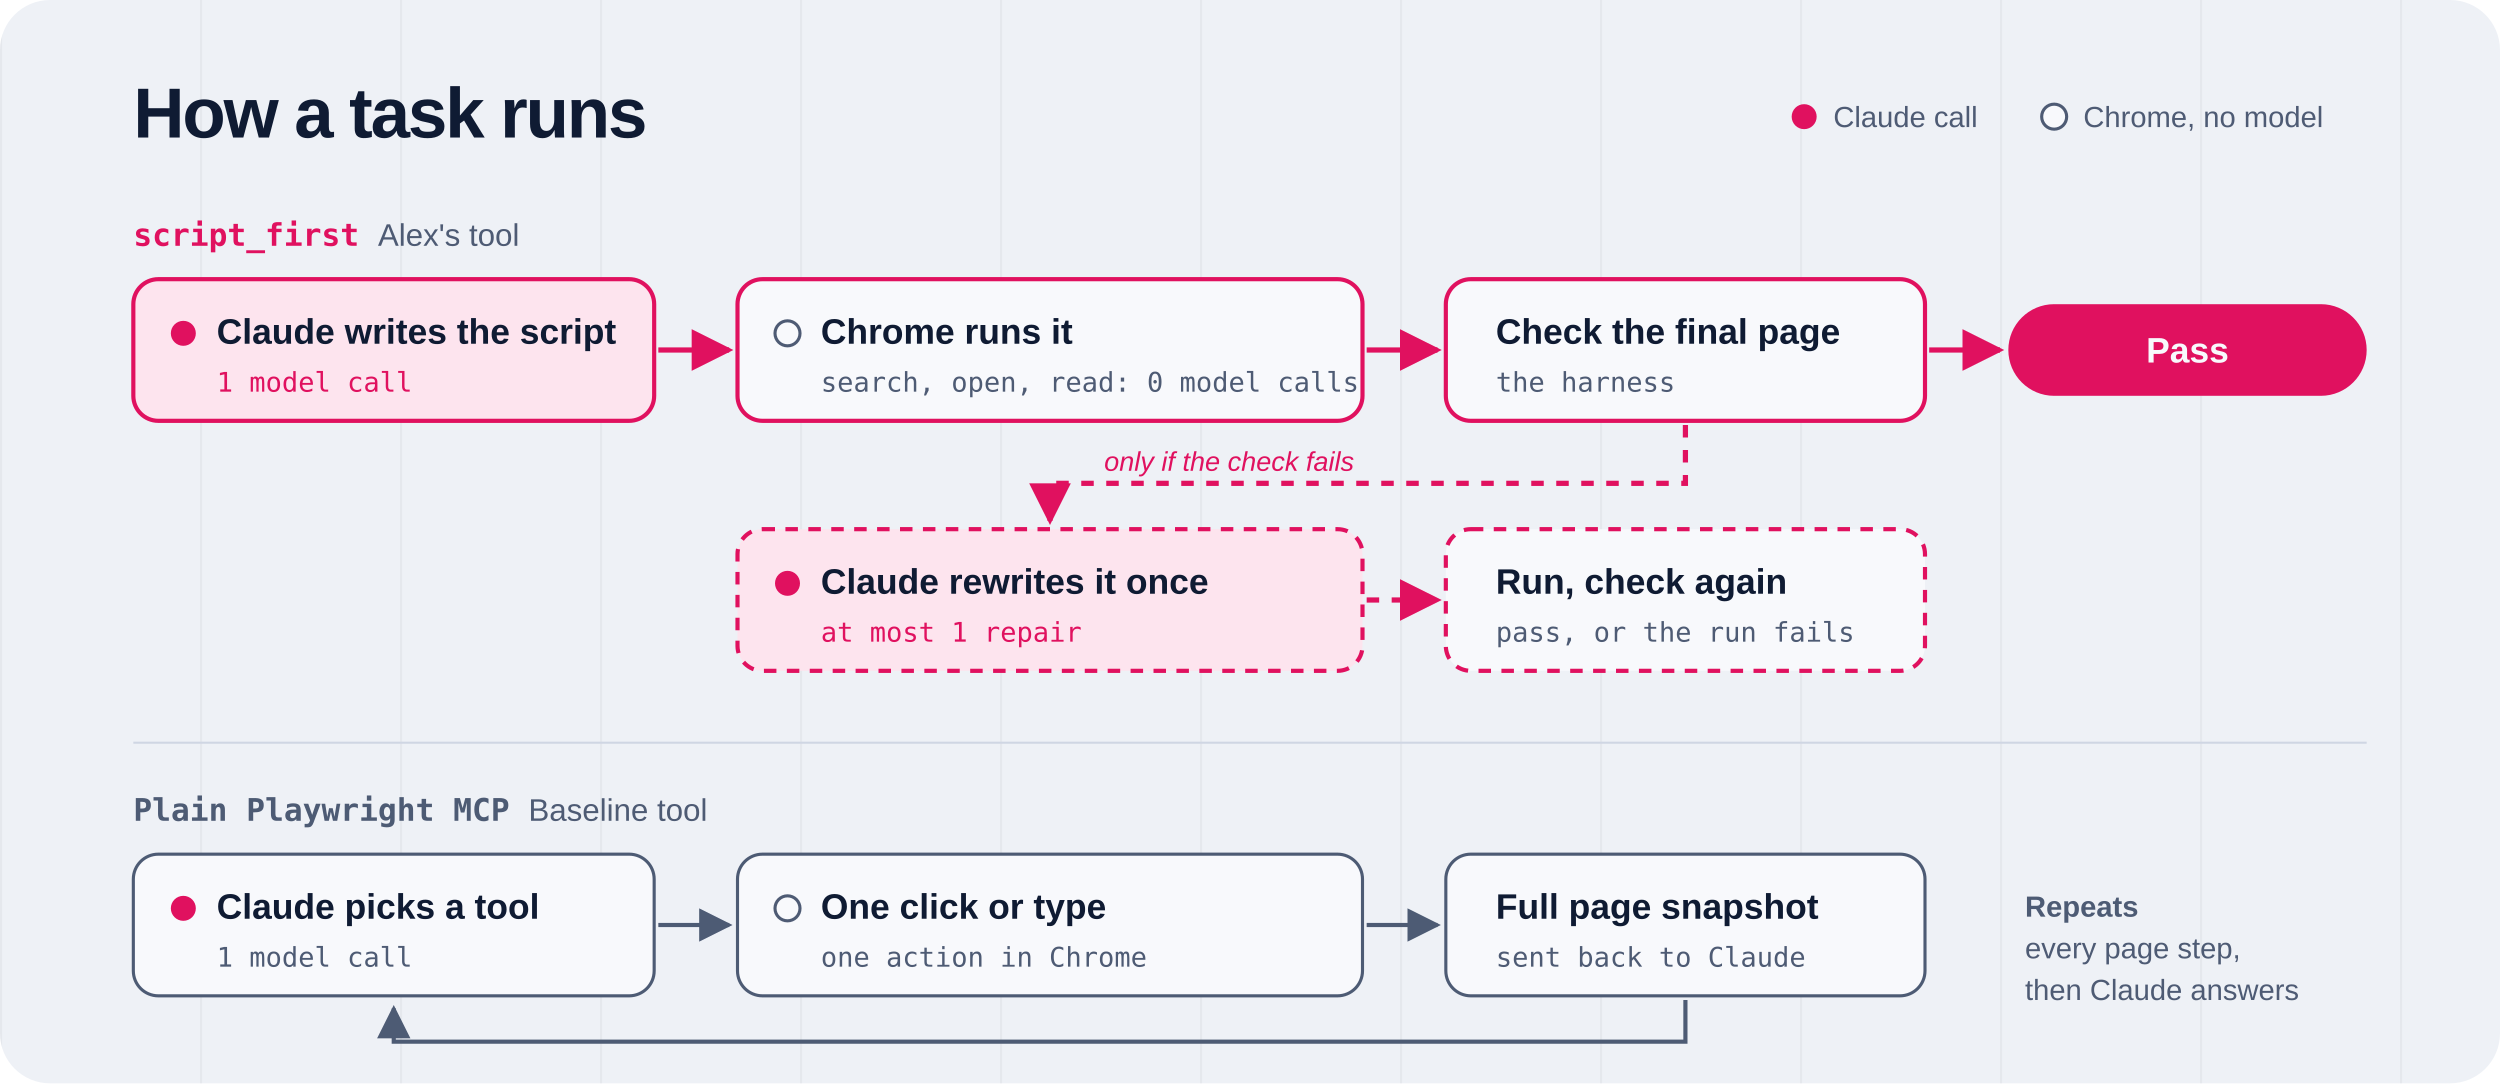
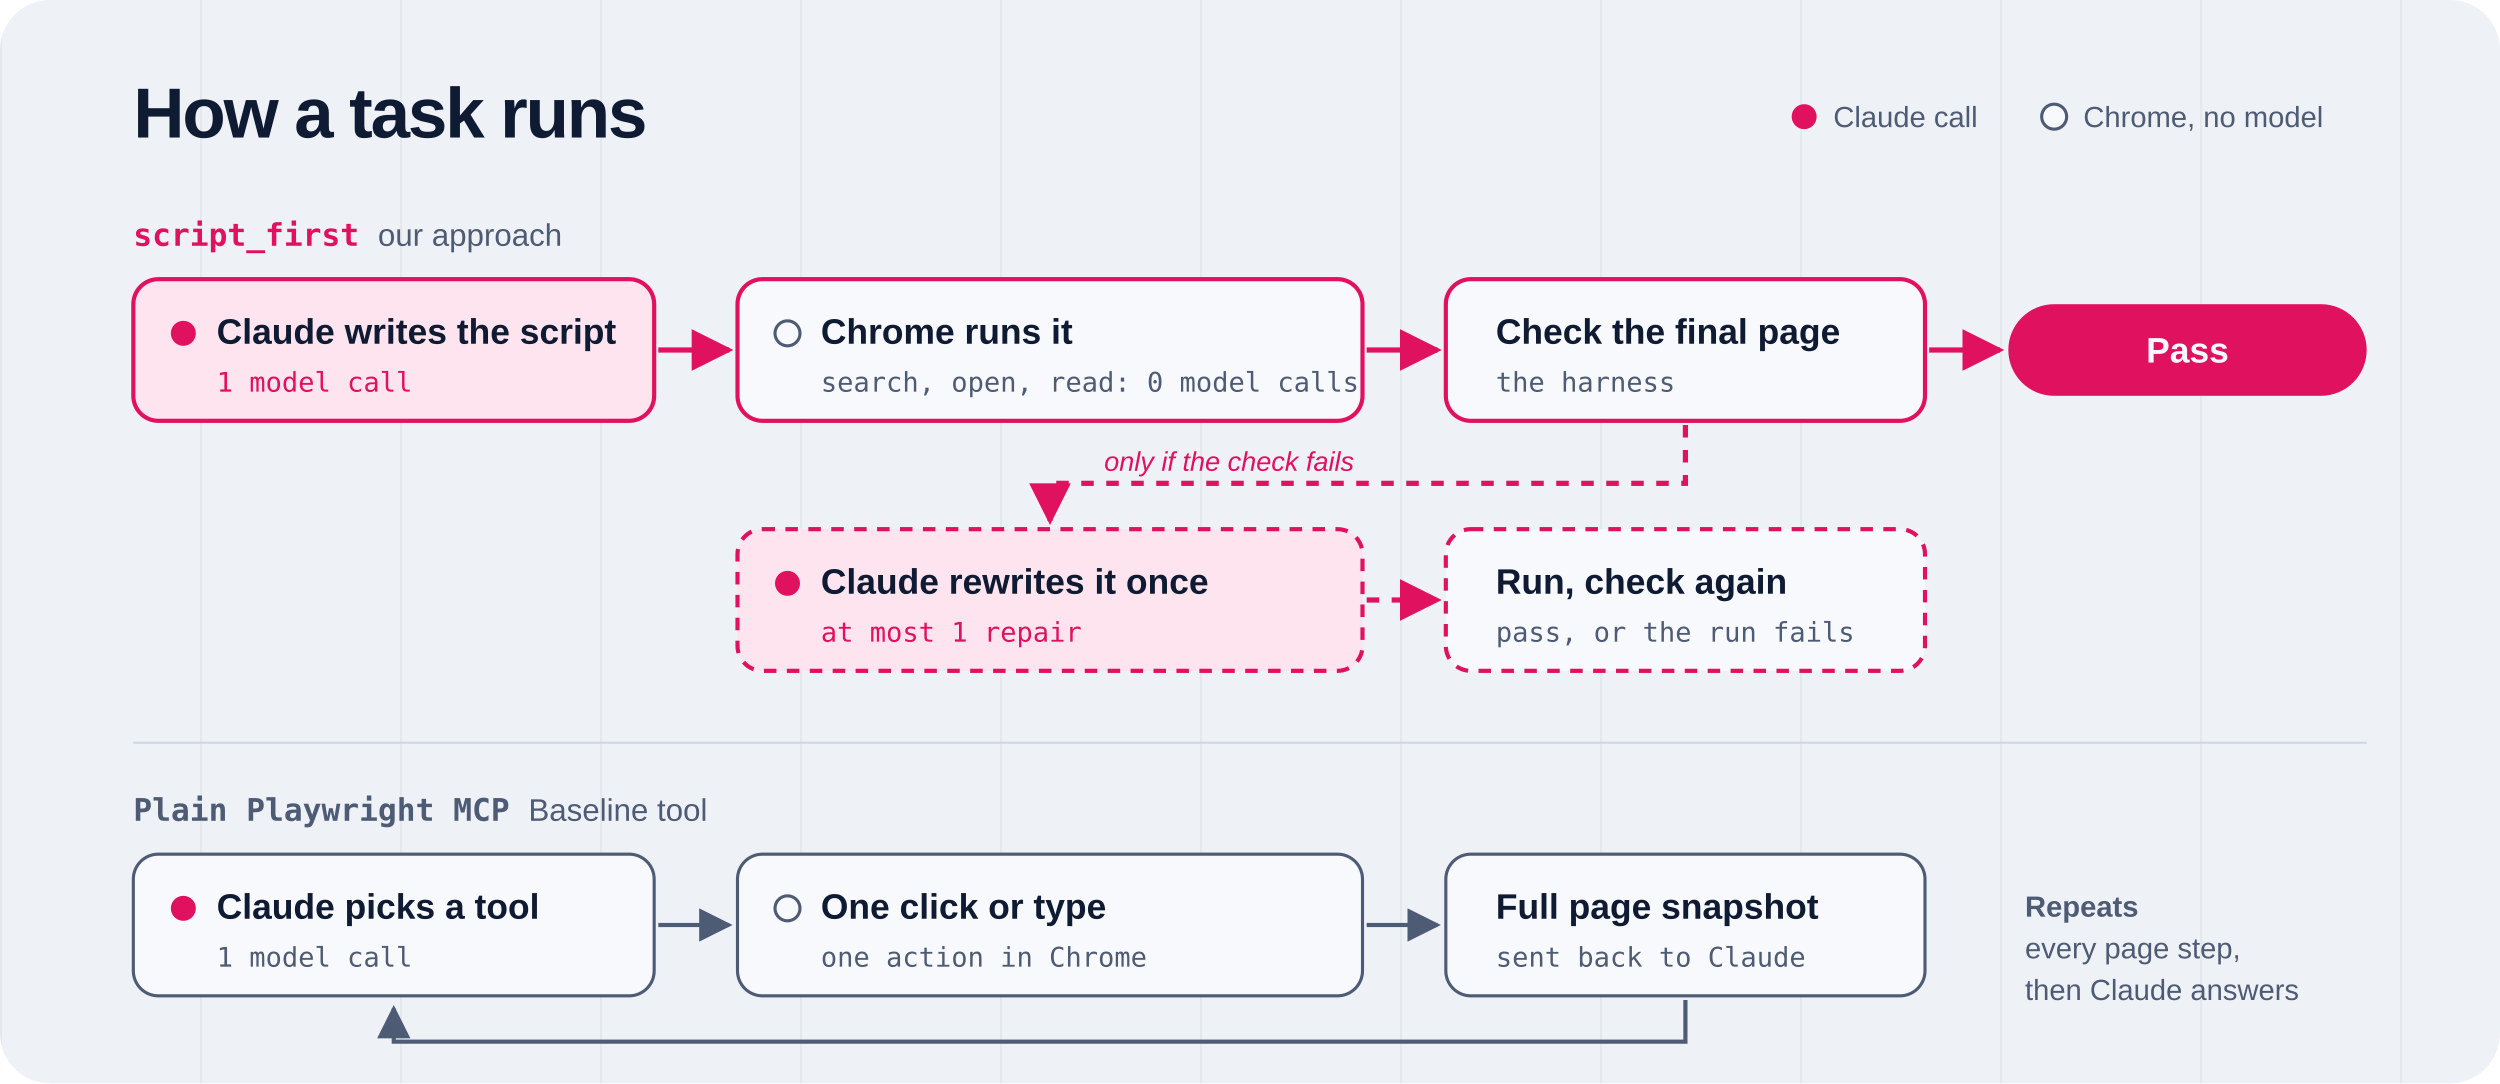
<svg xmlns="http://www.w3.org/2000/svg" viewBox="0 0 1200 520" width="1200" height="520" role="img" aria-labelledby="t d">
  <style>
    .display { font-family: 'Bricolage Grotesque', 'Segoe UI Variable Display', 'Segoe UI', system-ui, -apple-system, 'Helvetica Neue', Arial, sans-serif; }
    .sans { font-family: 'Public Sans', 'Segoe UI', system-ui, -apple-system, 'Helvetica Neue', Arial, sans-serif; }
    .mono { font-family: 'JetBrains Mono', ui-monospace, 'Cascadia Mono', Consolas, Menlo, monospace; }
  </style>
  <defs>
    <pattern id="grid" width="96" height="520" patternUnits="userSpaceOnUse">
      <rect x="0" y="0" width="1" height="520" fill="#0f1b33" opacity="0.045" />
    </pattern>
    <marker id="pink" viewBox="0 0 10 10" refX="9" refY="5" markerWidth="8" markerHeight="8" orient="auto-start-reverse">
      <path d="M0 0 L10 5 L0 10 z" fill="#e0115f" />
    </marker>
    <marker id="slate" viewBox="0 0 10 10" refX="9" refY="5" markerWidth="8" markerHeight="8" orient="auto-start-reverse">
      <path d="M0 0 L10 5 L0 10 z" fill="#4d5b74" />
    </marker>
  </defs>
  <rect width="1200" height="520" rx="24" fill="#eef1f6" />
  <rect width="1200" height="520" rx="24" fill="url(#grid)" />
  <text x="64" y="66" class="display" font-size="34" font-weight="800" letter-spacing="-1" fill="#0f1b33">How a task runs</text>
  <g class="sans" font-size="14" fill="#4e5b74">
    <circle cx="866" cy="56" r="6" fill="#e0115f" />
    <text x="880" y="61">Claude call</text>
    <circle cx="986" cy="56" r="6" fill="#f8f9fc" stroke="#4e5b74" stroke-width="1.5" />
    <text x="1000" y="61">Chrome, no model</text>
  </g>
-   <text x="64" y="118" class="mono" font-size="15" font-weight="700" fill="#e0115f">script_first <tspan class="sans" font-weight="400" fill="#4e5b74">Alex's tool</tspan>
+   <text x="64" y="118" class="mono" font-size="15" font-weight="700" fill="#e0115f">script_first <tspan class="sans" font-weight="400" fill="#4e5b74">our approach</tspan>
  </text>
  <g class="sans">
    <rect x="64" y="134" width="250" height="68" rx="12" fill="#fde4ee" stroke="#e0115f" stroke-width="2" />
    <circle cx="88" cy="160" r="6" fill="#e0115f" />
    <text x="104" y="165" font-size="17" font-weight="700" fill="#0f1b33">Claude writes the script</text>
    <text x="104" y="188" class="mono" font-size="13" fill="#e0115f">1 model call</text>
    <rect x="354" y="134" width="300" height="68" rx="12" fill="#f8f9fc" stroke="#e0115f" stroke-width="2" />
    <circle cx="378" cy="160" r="6" fill="#f8f9fc" stroke="#4e5b74" stroke-width="1.5" />
    <text x="394" y="165" font-size="17" font-weight="700" fill="#0f1b33">Chrome runs it</text>
    <text x="394" y="188" class="mono" font-size="13" fill="#4e5b74">search, open, read: 0 model calls</text>
    <rect x="694" y="134" width="230" height="68" rx="12" fill="#f8f9fc" stroke="#e0115f" stroke-width="2" />
    <text x="718" y="165" font-size="17" font-weight="700" fill="#0f1b33">Check the final page</text>
    <text x="718" y="188" class="mono" font-size="13" fill="#4e5b74">the harness</text>
    <rect x="964" y="146" width="172" height="44" rx="22" fill="#e0115f" />
    <text x="1050" y="174" font-size="17" font-weight="700" fill="#f8f9fc" text-anchor="middle">Pass</text>
  </g>
  <g stroke="#e0115f" stroke-width="2.5" fill="none">
    <line x1="316" y1="168" x2="350" y2="168" marker-end="url(#pink)" />
    <line x1="656" y1="168" x2="690" y2="168" marker-end="url(#pink)" />
    <line x1="926" y1="168" x2="960" y2="168" marker-end="url(#pink)" />
    <path d="M809 204 V232 H504 V250" stroke-dasharray="6 6" marker-end="url(#pink)" />
  </g>
  <text x="530" y="226" class="sans" font-size="13" font-style="italic" fill="#e0115f">only if the check fails</text>
  <g class="sans">
    <rect x="354" y="254" width="300" height="68" rx="12" fill="#fde4ee" stroke="#e0115f" stroke-width="2" stroke-dasharray="6 5" />
    <circle cx="378" cy="280" r="6" fill="#e0115f" />
    <text x="394" y="285" font-size="17" font-weight="700" fill="#0f1b33">Claude rewrites it once</text>
    <text x="394" y="308" class="mono" font-size="13" fill="#e0115f">at most 1 repair</text>
    <rect x="694" y="254" width="230" height="68" rx="12" fill="#f8f9fc" stroke="#e0115f" stroke-width="2" stroke-dasharray="6 5" />
    <text x="718" y="285" font-size="17" font-weight="700" fill="#0f1b33">Run, check again</text>
    <text x="718" y="308" class="mono" font-size="13" fill="#4e5b74">pass, or the run fails</text>
  </g>
  <line x1="656" y1="288" x2="690" y2="288" stroke="#e0115f" stroke-width="2.5" stroke-dasharray="6 6" marker-end="url(#pink)" />
  <rect x="64" y="356" width="1072" height="1" fill="#cfd6e3" />
  <text x="64" y="394" class="mono" font-size="15" font-weight="700" fill="#4d5b74">Plain Playwright MCP <tspan class="sans" font-weight="400" fill="#4e5b74">Baseline tool</tspan>
  </text>
  <g class="sans">
    <rect x="64" y="410" width="250" height="68" rx="12" fill="#f8f9fc" stroke="#4d5b74" stroke-width="1.5" />
    <circle cx="88" cy="436" r="6" fill="#e0115f" />
    <text x="104" y="441" font-size="17" font-weight="700" fill="#0f1b33">Claude picks a tool</text>
    <text x="104" y="464" class="mono" font-size="13" fill="#4e5b74">1 model call</text>
    <rect x="354" y="410" width="300" height="68" rx="12" fill="#f8f9fc" stroke="#4d5b74" stroke-width="1.5" />
    <circle cx="378" cy="436" r="6" fill="#f8f9fc" stroke="#4e5b74" stroke-width="1.5" />
    <text x="394" y="441" font-size="17" font-weight="700" fill="#0f1b33">One click or type</text>
    <text x="394" y="464" class="mono" font-size="13" fill="#4e5b74">one action in Chrome</text>
    <rect x="694" y="410" width="230" height="68" rx="12" fill="#f8f9fc" stroke="#4d5b74" stroke-width="1.5" />
    <text x="718" y="441" font-size="17" font-weight="700" fill="#0f1b33">Full page snapshot</text>
    <text x="718" y="464" class="mono" font-size="13" fill="#4e5b74">sent back to Claude</text>
  </g>
  <g stroke="#4d5b74" stroke-width="2" fill="none">
    <line x1="316" y1="444" x2="350" y2="444" marker-end="url(#slate)" />
    <line x1="656" y1="444" x2="690" y2="444" marker-end="url(#slate)" />
    <path d="M809 480 V500 H189 V484" marker-end="url(#slate)" />
  </g>
  <text x="972" y="440" class="sans" font-size="14" font-weight="700" fill="#4d5b74">Repeats</text>
  <text x="972" y="460" class="sans" font-size="14" fill="#4e5b74">every page step,</text>
  <text x="972" y="480" class="sans" font-size="14" fill="#4e5b74">then Claude answers</text>
</svg>
